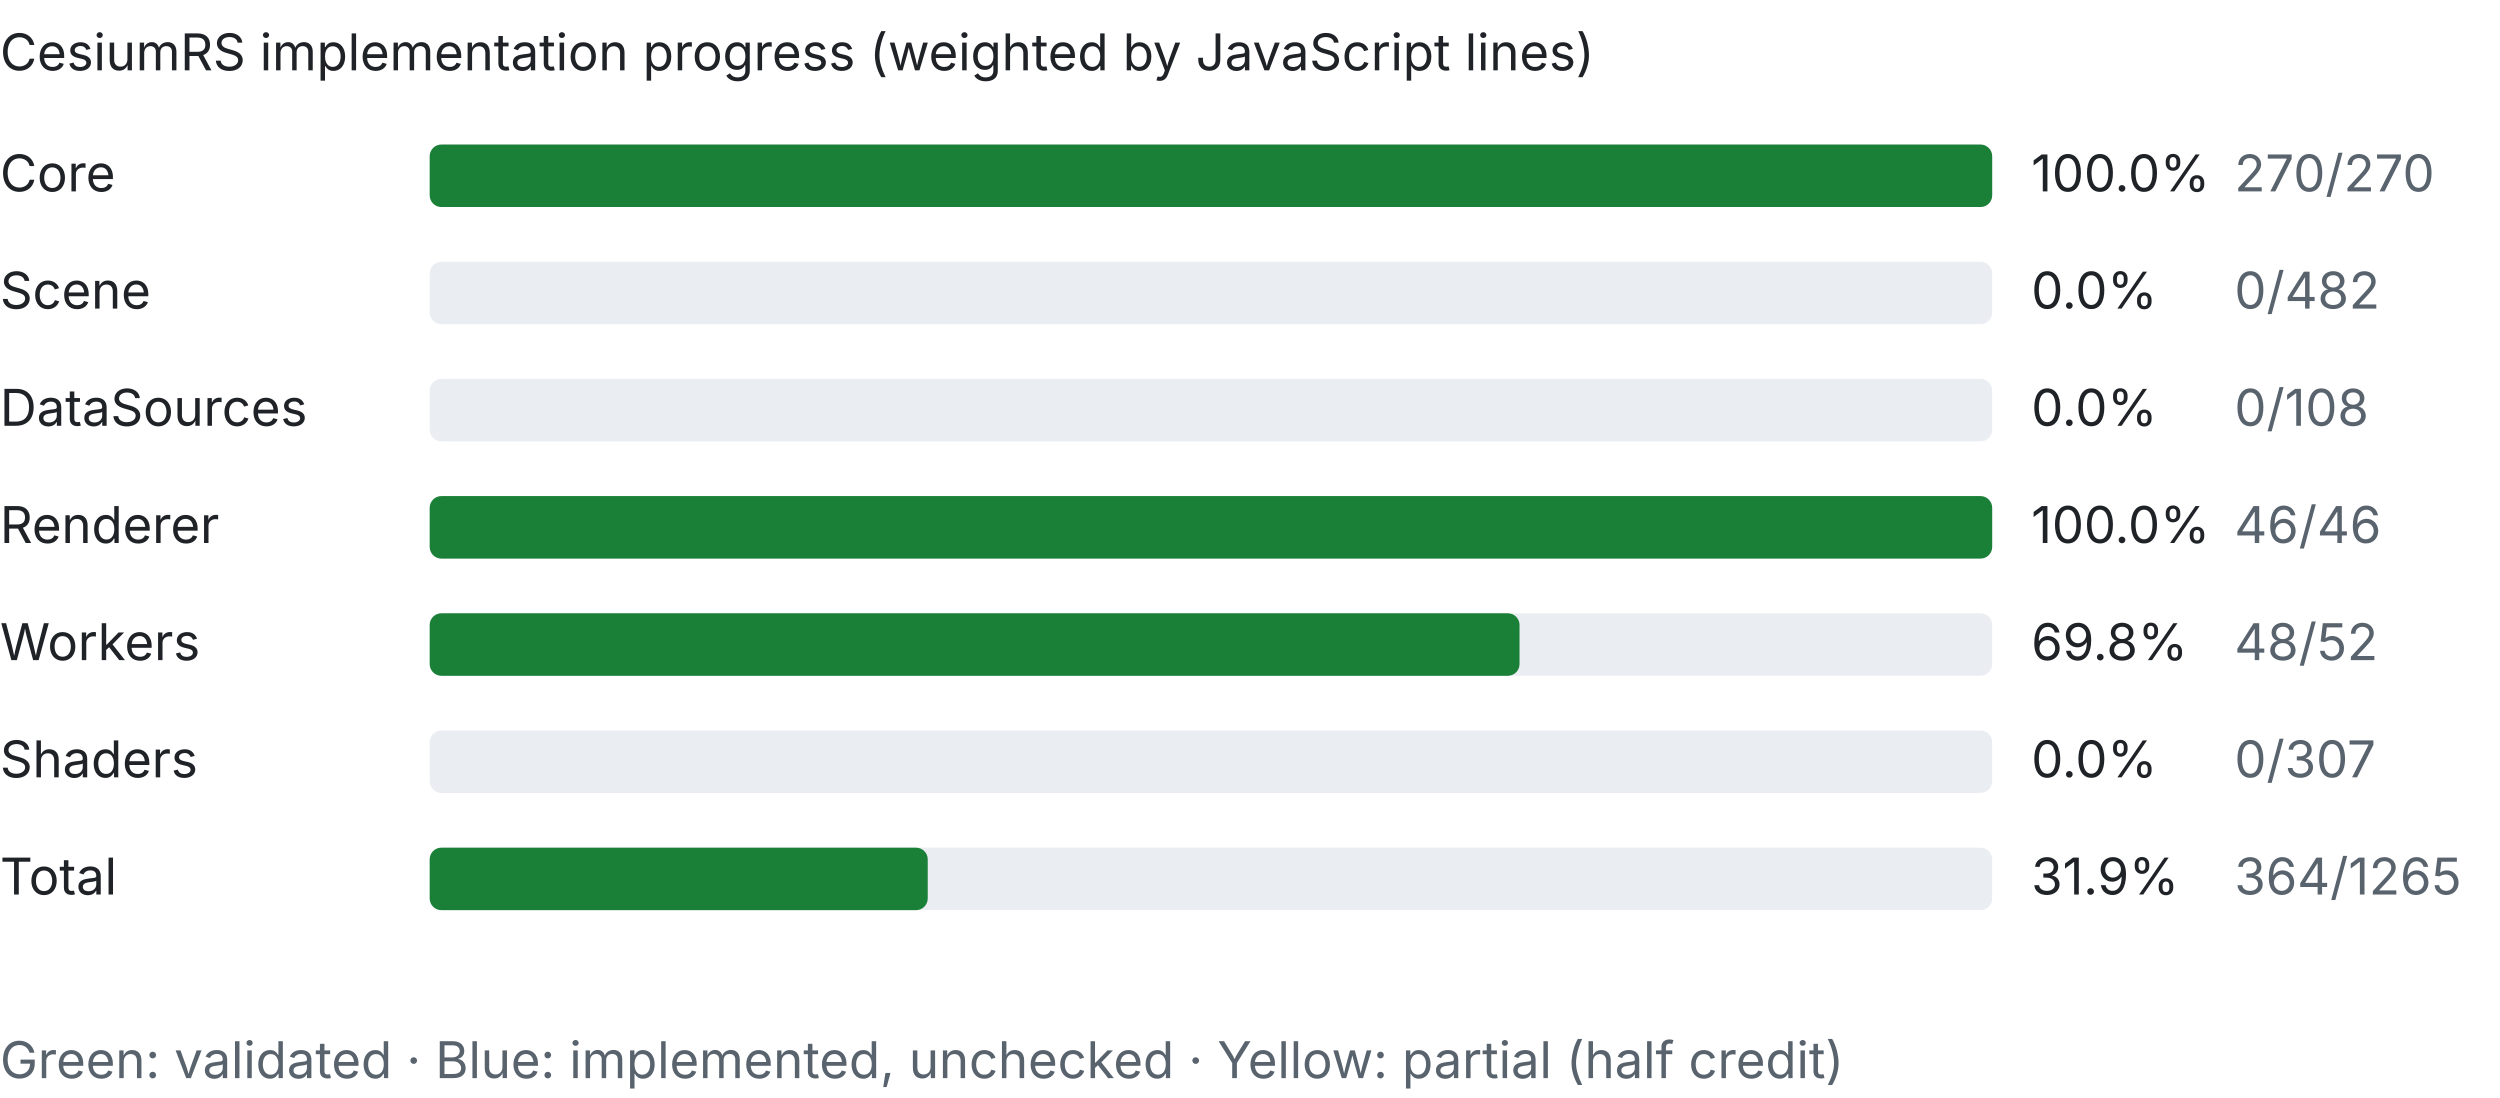
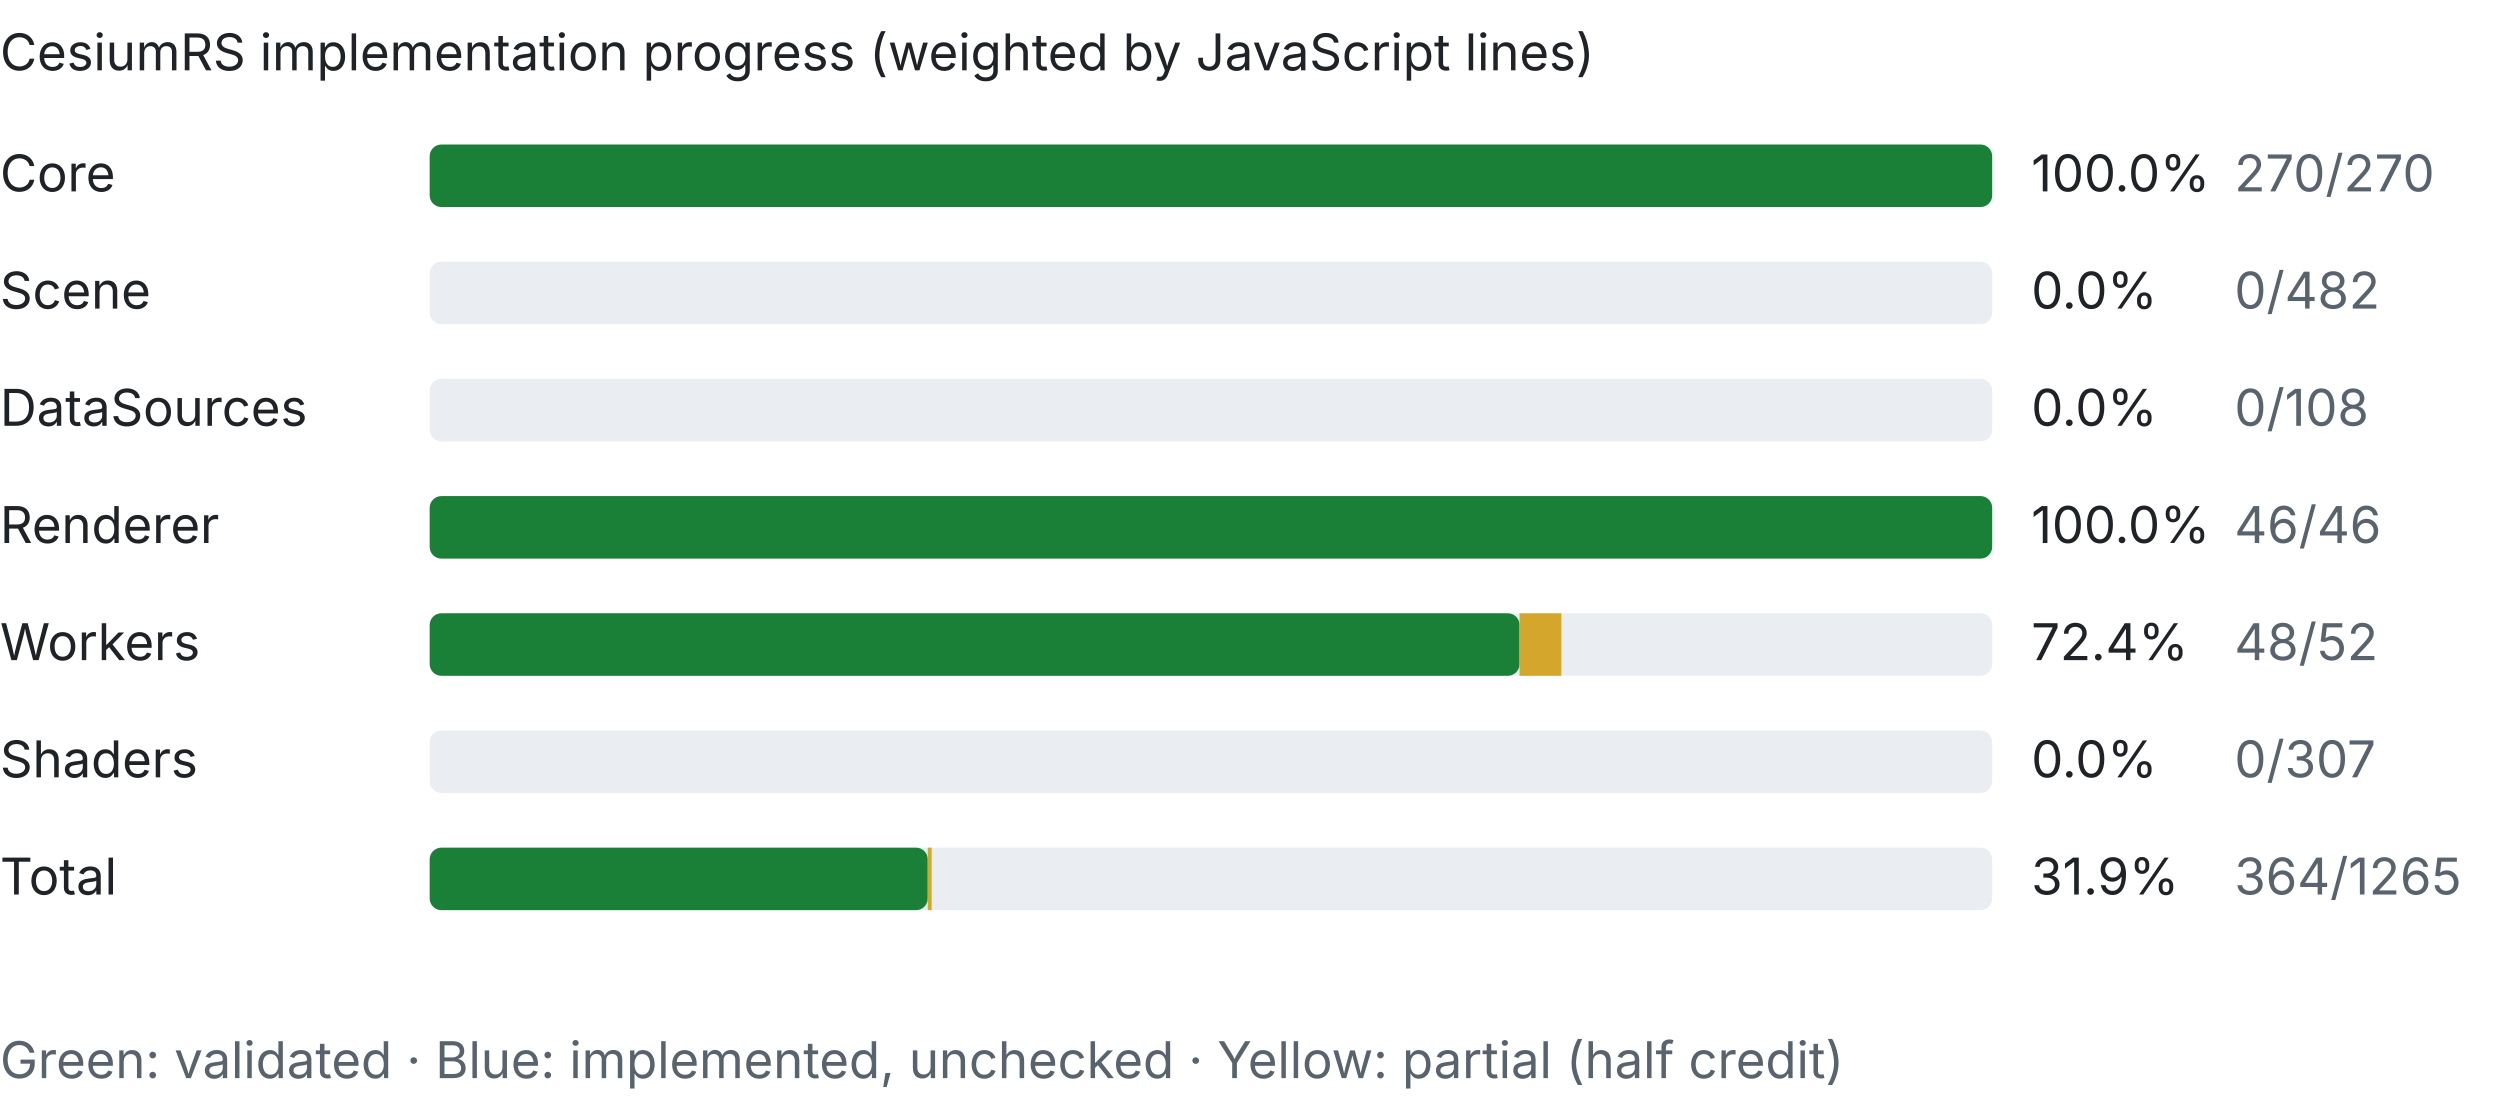
<svg xmlns="http://www.w3.org/2000/svg" width="640" height="281" viewBox="0 0 640 281">
  <style>text{font:13px system-ui,-apple-system,Segoe UI,sans-serif;fill:#1f2328}.dim{fill:#59636e}.bg{fill:#eaeef2}.done{fill:#1a7f37}.part{fill:#d4a72c}.unchecked{fill:#0969da}@media (prefers-color-scheme:dark){text{fill:#e6edf3}.dim{fill:#9198a1}.bg{fill:#30363d}.done{fill:#3fb950}}</style>
  <text x="0" y="18" font-weight="600">CesiumRS implementation progress (weighted by JavaScript lines)</text>
  <text x="0" y="49">Core</text>
  <rect class="bg" x="110" y="37" width="400" height="16" rx="3" />
  <rect class="done" x="110" y="37" width="400.0" height="16" rx="3" />
  <text x="520" y="49">100.0%</text>
  <text class="dim" x="572" y="49">270/270</text>
  <text x="0" y="79">Scene</text>
  <rect class="bg" x="110" y="67" width="400" height="16" rx="3" />
  <rect class="done" x="110" y="67" width="0.0" height="16" rx="3" />
  <text x="520" y="79">0.0%</text>
  <text class="dim" x="572" y="79">0/482</text>
  <text x="0" y="109">DataSources</text>
  <rect class="bg" x="110" y="97" width="400" height="16" rx="3" />
  <rect class="done" x="110" y="97" width="0.0" height="16" rx="3" />
  <text x="520" y="109">0.0%</text>
  <text class="dim" x="572" y="109">0/108</text>
  <text x="0" y="139">Renderer</text>
  <rect class="bg" x="110" y="127" width="400" height="16" rx="3" />
  <rect class="done" x="110" y="127" width="400.0" height="16" rx="3" />
  <text x="520" y="139">100.0%</text>
  <text class="dim" x="572" y="139">46/46</text>
  <text x="0" y="169">Workers</text>
  <rect class="bg" x="110" y="157" width="400" height="16" rx="3" />
  <rect class="done" x="110" y="157" width="279.0" height="16" rx="3" />
-   <text x="520" y="169">69.8%</text>
+   <rect class="part" x="389.0" y="157" width="10.7" height="16" />
+   <text x="520" y="169">72.4%</text>
  <text class="dim" x="572" y="169">48/52</text>
  <text x="0" y="199">Shaders</text>
  <rect class="bg" x="110" y="187" width="400" height="16" rx="3" />
  <rect class="done" x="110" y="187" width="0.0" height="16" rx="3" />
  <text x="520" y="199">0.0%</text>
  <text class="dim" x="572" y="199">0/307</text>
  <text x="0" y="229" font-weight="600">Total</text>
  <rect class="bg" x="110" y="217" width="400" height="16" rx="3" />
  <rect class="done" x="110" y="217" width="127.5" height="16" rx="3" />
+   <rect class="part" x="237.5" y="217" width="1.0" height="16" />
  <text x="520" y="229" font-weight="600">31.9%</text>
  <text class="dim" x="572" y="229">364/1265</text>
  <text class="dim" x="0" y="276">Green: validated · Blue: implemented, unchecked · Yellow: partial (half credit)</text>
</svg>
